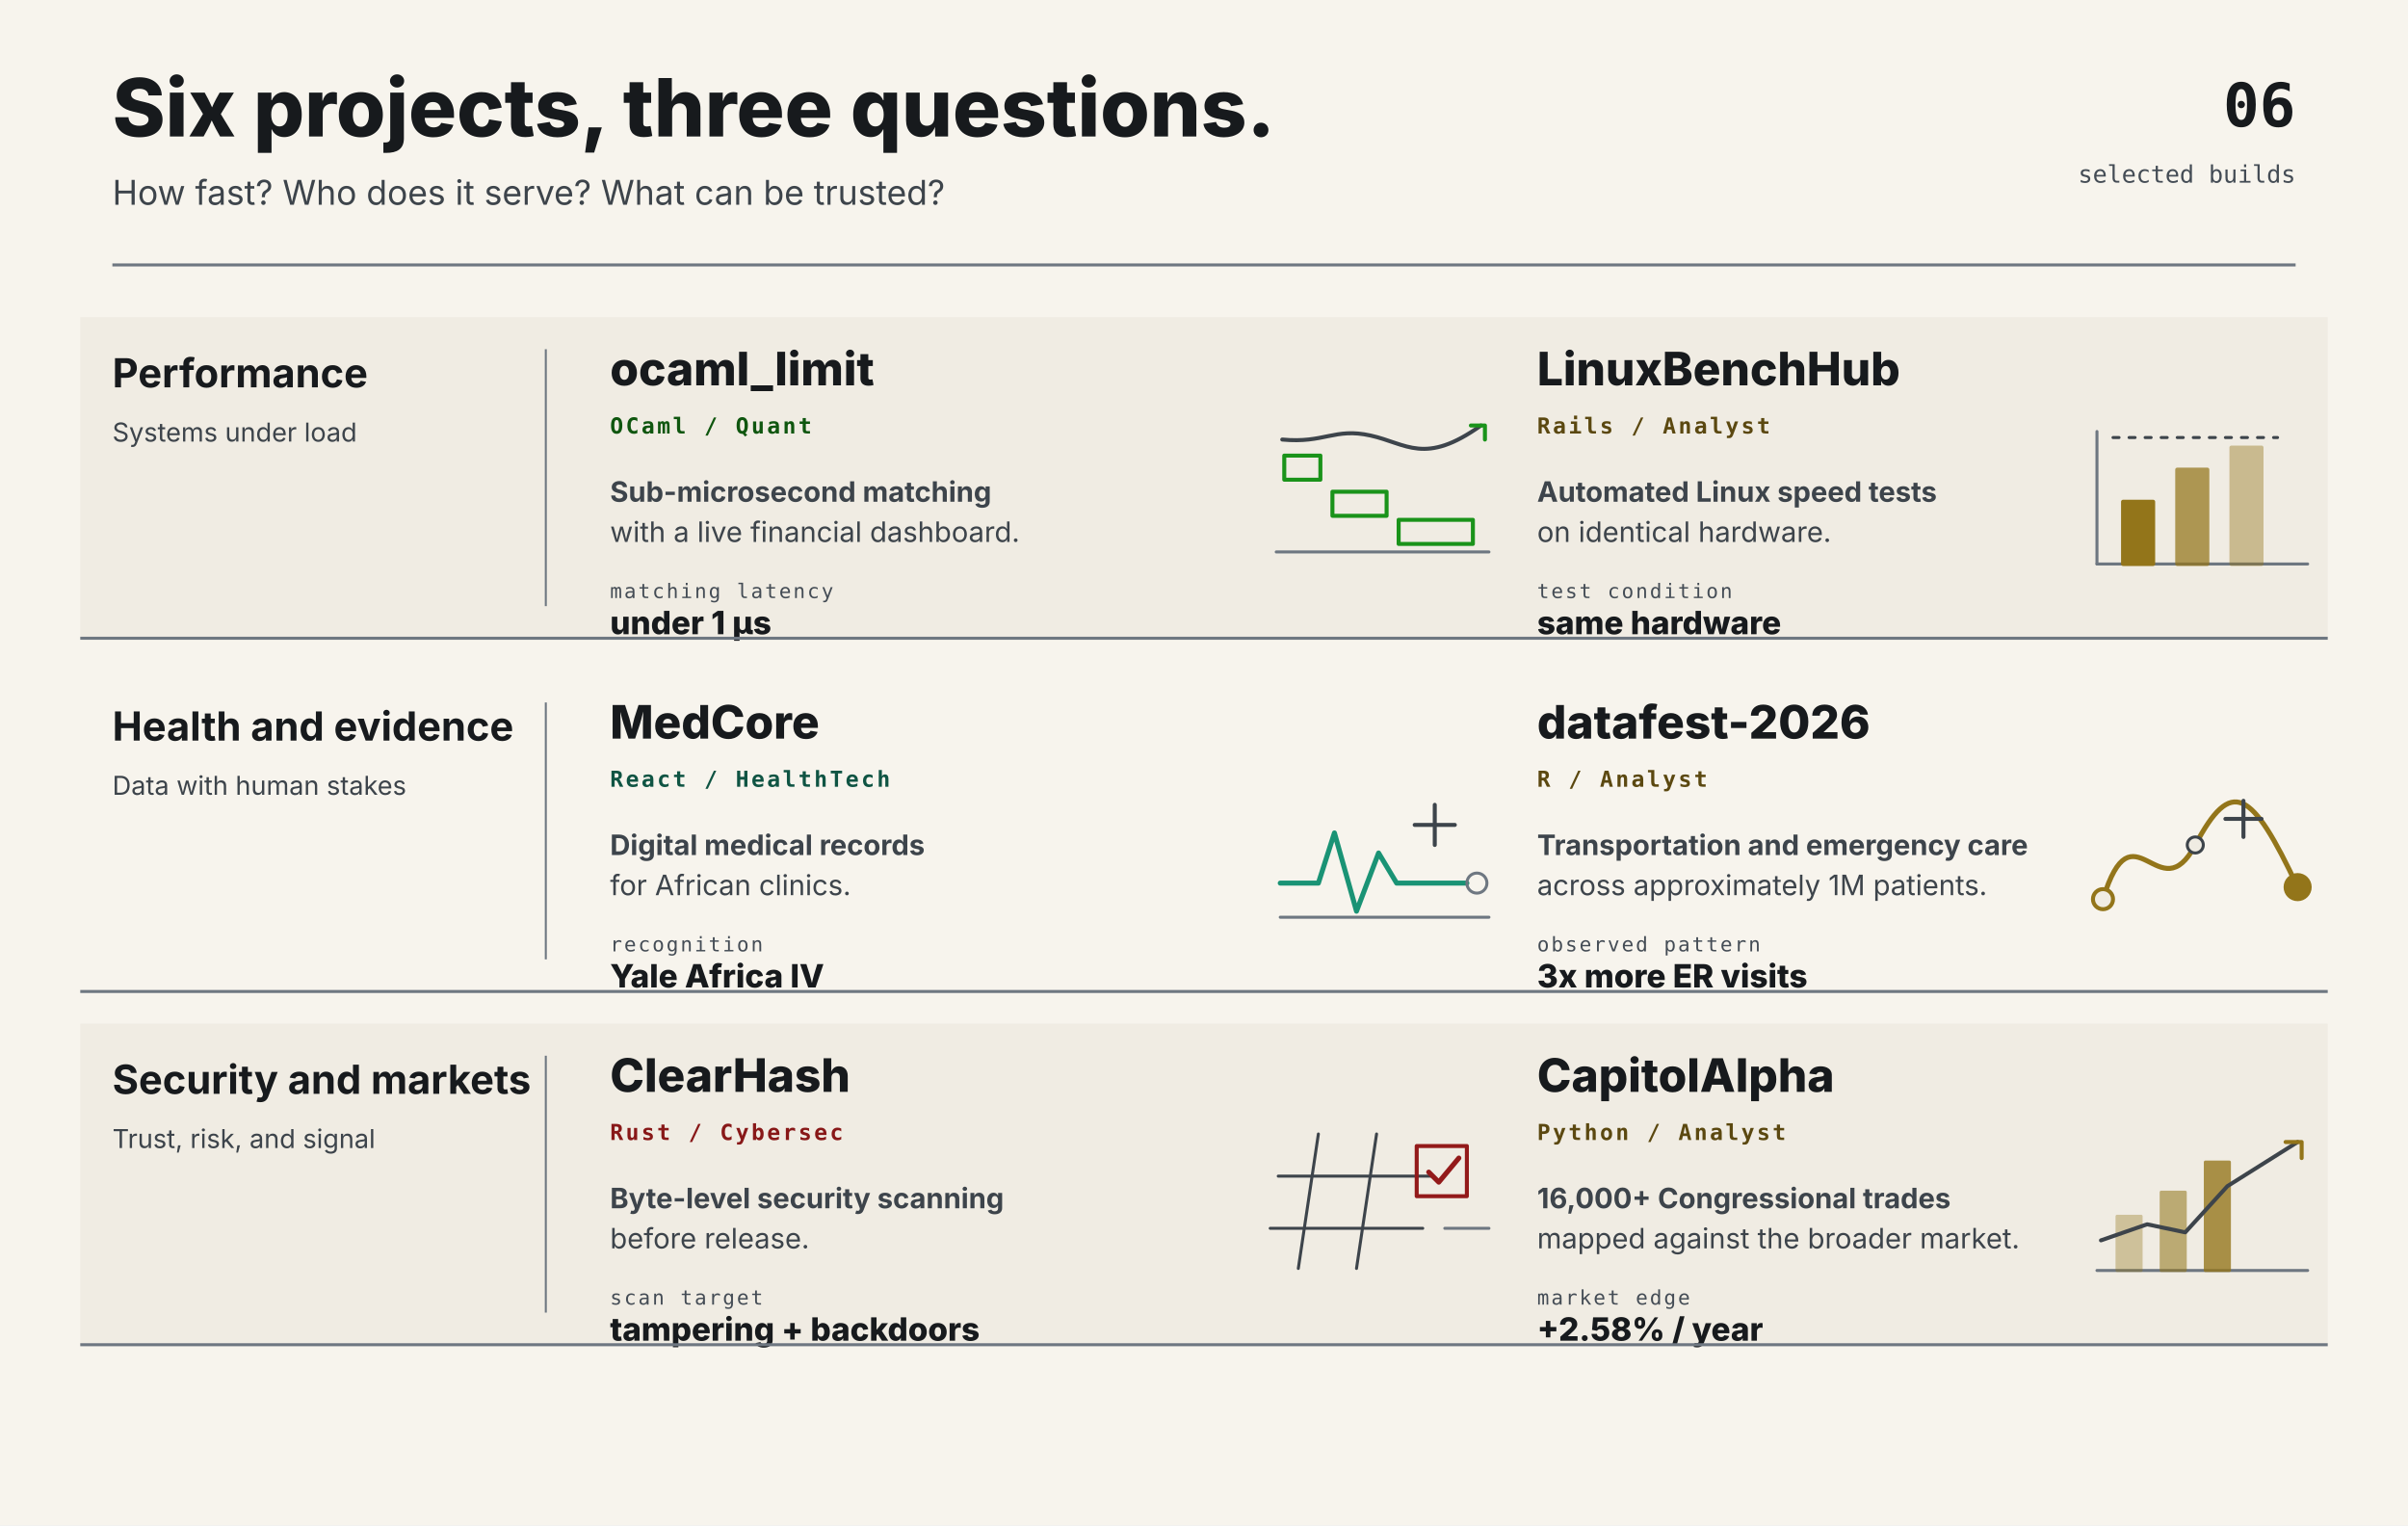
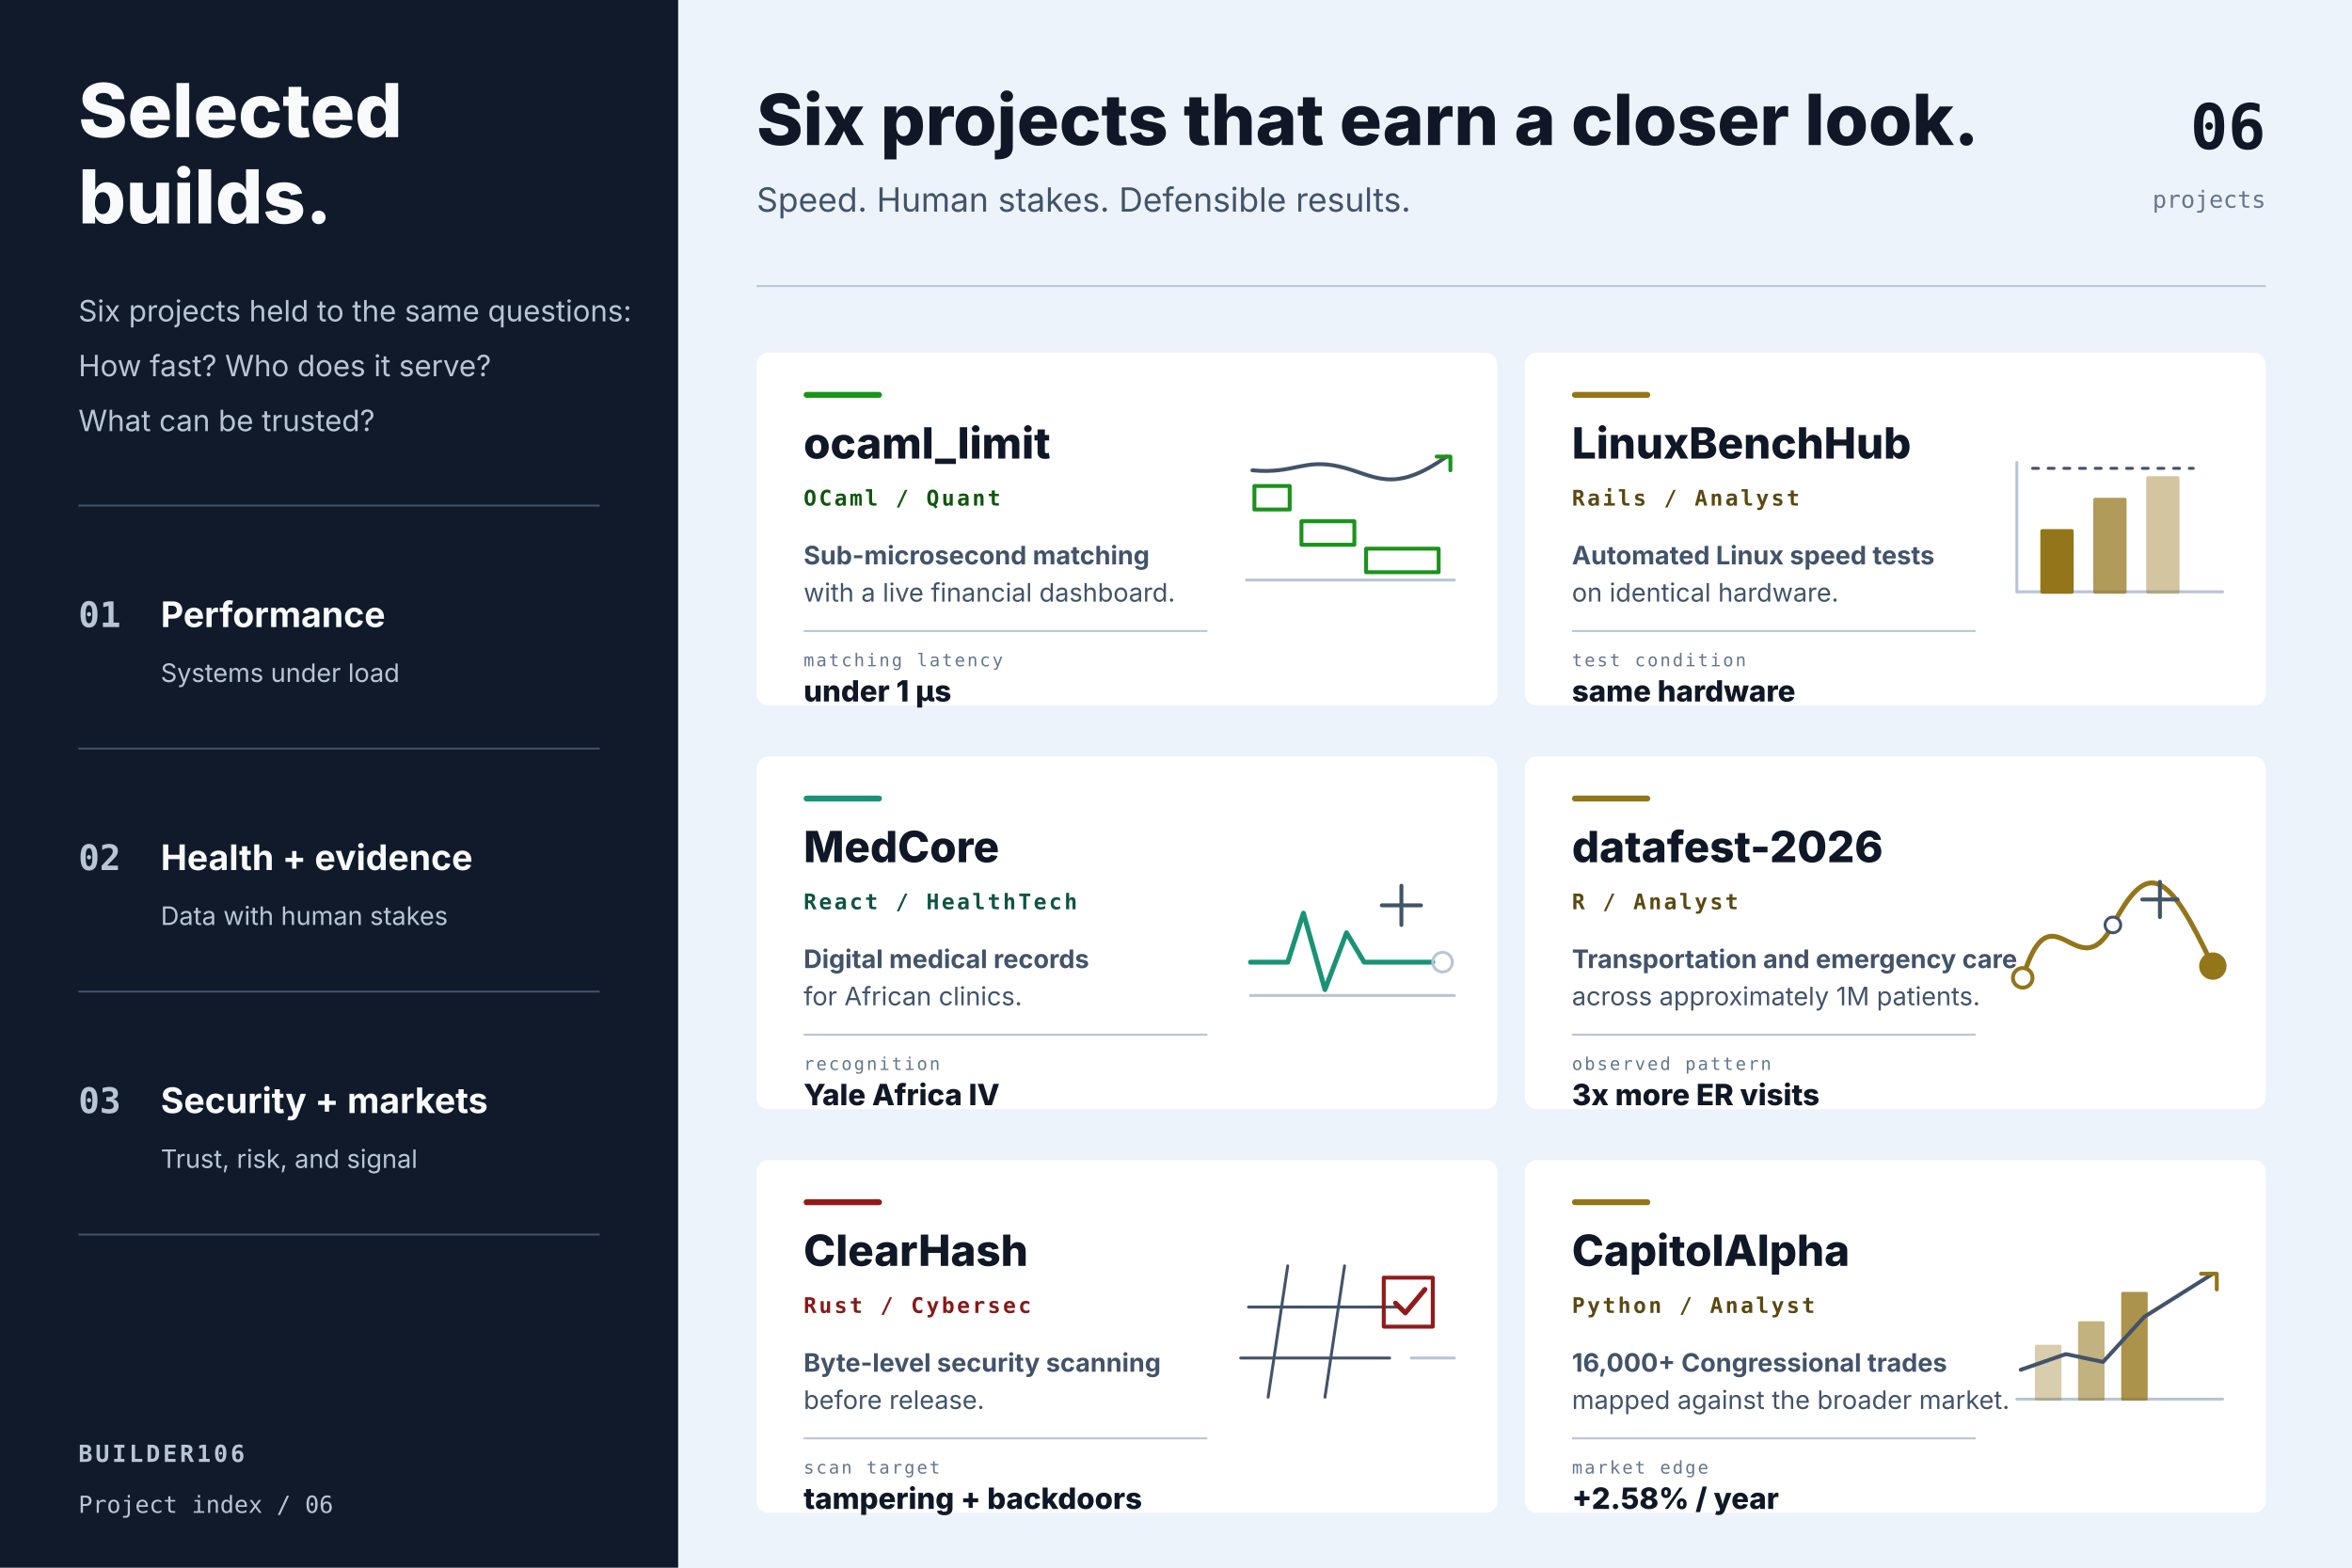
- <svg xmlns="http://www.w3.org/2000/svg" width="1200" height="760" viewBox="0 0 1200 760" role="img" aria-label="Six-project index grouped by Performance, Health and evidence, and Security and markets. Project index showing ocaml_limit as an OCaml quantitative system with sub-microsecond matching and a live financial dashboard. Project index showing LinuxBenchHub as a Rails analyst system that compares Linux performance with automated speed tests on identical hardware. Project index showing MedCore as a React health technology system for digital medical records in African clinics and a Yale Africa Innovation Symposium IV winner. Project index showing datafest-2026 as an R healthcare study of approximately 1 million patients that found unreliable transportation leads to three times more emergency room visits. Project index showing ClearHash as a Rust security scanner that inspects software byte by byte for tampering and malicious backdoors before release. Project index showing CapitolAlpha as a Python financial investigation of more than 16,000 Congressional stock trades, with a 2.58 percent annual market edge.">
-   <g data-bg="#f7f4ed">
-     <rect width="1200" height="760" fill="#f7f4ed" />
-     <text x="56" y="68" font-family="-apple-system, BlinkMacSystemFont, Inter, system-ui, sans-serif" font-size="40" font-weight="800" fill="#171a1d" text-anchor="start">Six projects, three questions.</text>
-     <text x="56" y="102" font-family="-apple-system, BlinkMacSystemFont, Inter, system-ui, sans-serif" font-size="17" font-weight="400" fill="#3d444b" text-anchor="start">How fast? Who does it serve? What can be trusted?</text>
-     <text x="1144" y="63" font-family="ui-monospace, SFMono-Regular, Menlo, monospace" font-size="30" font-weight="800" fill="#171a1d" text-anchor="end">06</text>
-     <text x="1144" y="91" font-family="ui-monospace, SFMono-Regular, Menlo, monospace" font-size="12" font-weight="400" fill="#444c55" text-anchor="end">selected builds</text>
-     <line x1="56" y1="132" x2="1144" y2="132" stroke="#6e7781" stroke-width="1.5" />
-     <g data-bg="#f0ece3">
-       <rect x="40" y="158" width="1120" height="160" fill="#f0ece3" />
-       <text x="56" y="193" font-family="-apple-system, BlinkMacSystemFont, Inter, system-ui, sans-serif" font-size="20" font-weight="750" fill="#171a1d" text-anchor="start">Performance</text>
-       <text x="56" y="220" font-family="-apple-system, BlinkMacSystemFont, Inter, system-ui, sans-serif" font-size="13" font-weight="400" fill="#3d444b" text-anchor="start">Systems under load</text>
-       <line x1="272" y1="174" x2="272" y2="302" stroke="#6e7781" stroke-width="1" />
-       <text x="304" y="192" font-family="-apple-system, BlinkMacSystemFont, Inter, system-ui, sans-serif" font-size="23" font-weight="800" fill="#171a1d" text-anchor="start">ocaml_limit</text>
-       <text x="304" y="216" font-family="ui-monospace, SFMono-Regular, Menlo, monospace" font-size="11" font-weight="700" fill="#0f560f" text-anchor="start" letter-spacing="1.2">OCaml / Quant</text>
-       <text x="304" y="250" font-family="-apple-system, BlinkMacSystemFont, Inter, system-ui, sans-serif" font-size="14" font-weight="650" fill="#3d444b" text-anchor="start">Sub-microsecond matching</text>
-       <text x="304" y="270" font-family="-apple-system, BlinkMacSystemFont, Inter, system-ui, sans-serif" font-size="14" font-weight="400" fill="#3d444b" text-anchor="start">with a live financial dashboard.</text>
-       <text x="304" y="298" font-family="ui-monospace, SFMono-Regular, Menlo, monospace" font-size="10" font-weight="400" fill="#444c55" text-anchor="start" letter-spacing="1">matching latency</text>
-       <text x="304" y="316" font-family="-apple-system, BlinkMacSystemFont, Inter, system-ui, sans-serif" font-size="16" font-weight="800" fill="#171a1d" text-anchor="start">under 1 µs</text>
-       <g transform="translate(632 203)" fill="none" stroke-linecap="round" stroke-linejoin="round">
-         <line x1="4" y1="72" x2="110" y2="72" stroke="#6e7781" stroke-width="1.5" />
+ <svg xmlns="http://www.w3.org/2000/svg" width="1200" height="800" viewBox="0 0 1200 800" role="img" aria-label="Six-project editorial index focused on performance, health and evidence, and security and markets. Project index showing ocaml_limit as an OCaml quantitative system with sub-microsecond matching and a live financial dashboard. Project index showing LinuxBenchHub as a Rails analyst system that compares Linux performance with automated speed tests on identical hardware. Project index showing MedCore as a React health technology system for digital medical records in African clinics and a Yale Africa Innovation Symposium IV winner. Project index showing datafest-2026 as an R healthcare study of approximately 1 million patients that found unreliable transportation leads to three times more emergency room visits. Project index showing ClearHash as a Rust security scanner that inspects software byte by byte for tampering and malicious backdoors before release. Project index showing CapitolAlpha as a Python financial investigation of more than 16,000 Congressional stock trades, with a 2.58 percent annual market edge.">
+   <g data-bg="#edf3fa">
+     <rect width="1200" height="800" fill="#edf3fa" />
+     <g data-bg="#101a2b">
+       <rect width="346" height="800" fill="#101a2b" />
+       <text x="40" y="70" font-family="-apple-system, BlinkMacSystemFont, Inter, system-ui, sans-serif" font-size="38" font-weight="800" fill="#f8fafc" text-anchor="start">Selected</text>
+       <text x="40" y="114" font-family="-apple-system, BlinkMacSystemFont, Inter, system-ui, sans-serif" font-size="38" font-weight="800" fill="#f8fafc" text-anchor="start">builds.</text>
+       <text x="40" y="164" font-family="-apple-system, BlinkMacSystemFont, Inter, system-ui, sans-serif" font-size="15" font-weight="400" fill="#b9c5d4" text-anchor="start">Six projects held to the same questions:</text>
+       <text x="40" y="192" font-family="-apple-system, BlinkMacSystemFont, Inter, system-ui, sans-serif" font-size="15" font-weight="400" fill="#b9c5d4" text-anchor="start">How fast? Who does it serve?</text>
+       <text x="40" y="220" font-family="-apple-system, BlinkMacSystemFont, Inter, system-ui, sans-serif" font-size="15" font-weight="400" fill="#b9c5d4" text-anchor="start">What can be trusted?</text>
+       <line x1="40" y1="258" x2="306" y2="258" stroke="#40506a" stroke-width="1" />
+       <text x="40" y="320" font-family="ui-monospace, SFMono-Regular, Menlo, monospace" font-size="18" font-weight="700" fill="#b9c5d4" text-anchor="start">01</text>
+       <text x="82" y="320" font-family="-apple-system, BlinkMacSystemFont, Inter, system-ui, sans-serif" font-size="18" font-weight="750" fill="#f8fafc" text-anchor="start">Performance</text>
+       <text x="82" y="348" font-family="-apple-system, BlinkMacSystemFont, Inter, system-ui, sans-serif" font-size="13" font-weight="400" fill="#b9c5d4" text-anchor="start">Systems under load</text>
+       <line x1="40" y1="382" x2="306" y2="382" stroke="#40506a" stroke-width="1" />
+       <text x="40" y="444" font-family="ui-monospace, SFMono-Regular, Menlo, monospace" font-size="18" font-weight="700" fill="#b9c5d4" text-anchor="start">02</text>
+       <text x="82" y="444" font-family="-apple-system, BlinkMacSystemFont, Inter, system-ui, sans-serif" font-size="18" font-weight="750" fill="#f8fafc" text-anchor="start">Health + evidence</text>
+       <text x="82" y="472" font-family="-apple-system, BlinkMacSystemFont, Inter, system-ui, sans-serif" font-size="13" font-weight="400" fill="#b9c5d4" text-anchor="start">Data with human stakes</text>
+       <line x1="40" y1="506" x2="306" y2="506" stroke="#40506a" stroke-width="1" />
+       <text x="40" y="568" font-family="ui-monospace, SFMono-Regular, Menlo, monospace" font-size="18" font-weight="700" fill="#b9c5d4" text-anchor="start">03</text>
+       <text x="82" y="568" font-family="-apple-system, BlinkMacSystemFont, Inter, system-ui, sans-serif" font-size="18" font-weight="750" fill="#f8fafc" text-anchor="start">Security + markets</text>
+       <text x="82" y="596" font-family="-apple-system, BlinkMacSystemFont, Inter, system-ui, sans-serif" font-size="13" font-weight="400" fill="#b9c5d4" text-anchor="start">Trust, risk, and signal</text>
+       <line x1="40" y1="630" x2="306" y2="630" stroke="#40506a" stroke-width="1" />
+       <text x="40" y="746" font-family="ui-monospace, SFMono-Regular, Menlo, monospace" font-size="12" font-weight="700" fill="#b9c5d4" text-anchor="start" letter-spacing="1.4">BUILDER106</text>
+       <text x="40" y="772" font-family="ui-monospace, SFMono-Regular, Menlo, monospace" font-size="12" font-weight="400" fill="#b9c5d4" text-anchor="start">Project index / 06</text>
+     </g>
+     <text x="386" y="74" font-family="-apple-system, BlinkMacSystemFont, Inter, system-ui, sans-serif" font-size="36" font-weight="800" fill="#101827" text-anchor="start">Six projects that earn a closer look.</text>
+     <text x="386" y="108" font-family="-apple-system, BlinkMacSystemFont, Inter, system-ui, sans-serif" font-size="17" font-weight="400" fill="#42536a" text-anchor="start">Speed. Human stakes. Defensible results.</text>
+     <text x="1156" y="76" font-family="ui-monospace, SFMono-Regular, Menlo, monospace" font-size="32" font-weight="800" fill="#101827" text-anchor="end">06</text>
+     <text x="1156" y="106" font-family="ui-monospace, SFMono-Regular, Menlo, monospace" font-size="12" font-weight="400" fill="#65758c" text-anchor="end">projects</text>
+     <line x1="386" y1="146" x2="1156" y2="146" stroke="#b8c5d6" stroke-width="1" />
+     <g data-bg="#ffffff">
+       <rect x="386" y="180" width="378" height="180" rx="6" fill="#ffffff" />
+       <rect x="410" y="200" width="40" height="3" rx="1.5" fill="#1a931a" />
+       <text x="410" y="234" font-family="-apple-system, BlinkMacSystemFont, Inter, system-ui, sans-serif" font-size="22" font-weight="800" fill="#101827" text-anchor="start">ocaml_limit</text>
+       <text x="410" y="258" font-family="ui-monospace, SFMono-Regular, Menlo, monospace" font-size="11" font-weight="700" fill="#0f560f" text-anchor="start" letter-spacing="1.2">OCaml / Quant</text>
+       <text x="410" y="288" font-family="-apple-system, BlinkMacSystemFont, Inter, system-ui, sans-serif" font-size="13" font-weight="650" fill="#42536a" text-anchor="start">Sub-microsecond matching</text>
+       <text x="410" y="307" font-family="-apple-system, BlinkMacSystemFont, Inter, system-ui, sans-serif" font-size="13" font-weight="400" fill="#42536a" text-anchor="start">with a live financial dashboard.</text>
+       <line x1="410" y1="322" x2="616" y2="322" stroke="#b8c5d6" stroke-width="1" />
+       <text x="410" y="340" font-family="ui-monospace, SFMono-Regular, Menlo, monospace" font-size="9" font-weight="400" fill="#65758c" text-anchor="start" letter-spacing="1">matching latency</text>
+       <text x="410" y="358" font-family="-apple-system, BlinkMacSystemFont, Inter, system-ui, sans-serif" font-size="15" font-weight="800" fill="#101827" text-anchor="start">under 1 µs</text>
+       <g transform="translate(632 224)" fill="none" stroke-linecap="round" stroke-linejoin="round">
+         <line x1="4" y1="72" x2="110" y2="72" stroke="#b8c5d6" stroke-width="1.5" />
        <rect x="8" y="24" width="18" height="12" stroke="#1a931a" stroke-width="2" />
        <rect x="32" y="42" width="27" height="12" stroke="#1a931a" stroke-width="2" />
        <rect x="65" y="56" width="37" height="12" stroke="#1a931a" stroke-width="2" />
-         <path d="M7 16 C28 18 33 10 51 14 S78 29 106 9" stroke="#3d444b" stroke-width="2" />
+         <path d="M7 16 C28 18 33 10 51 14 S78 29 106 9" stroke="#42536a" stroke-width="2" />
        <path d="M101 9h7v7" stroke="#1a931a" stroke-width="2" />
      </g>
-       <text x="766" y="192" font-family="-apple-system, BlinkMacSystemFont, Inter, system-ui, sans-serif" font-size="23" font-weight="800" fill="#171a1d" text-anchor="start">LinuxBenchHub</text>
-       <text x="766" y="216" font-family="ui-monospace, SFMono-Regular, Menlo, monospace" font-size="11" font-weight="700" fill="#5b4810" text-anchor="start" letter-spacing="1.2">Rails / Analyst</text>
-       <text x="766" y="250" font-family="-apple-system, BlinkMacSystemFont, Inter, system-ui, sans-serif" font-size="14" font-weight="650" fill="#3d444b" text-anchor="start">Automated Linux speed tests</text>
-       <text x="766" y="270" font-family="-apple-system, BlinkMacSystemFont, Inter, system-ui, sans-serif" font-size="14" font-weight="400" fill="#3d444b" text-anchor="start">on identical hardware.</text>
-       <text x="766" y="298" font-family="ui-monospace, SFMono-Regular, Menlo, monospace" font-size="10" font-weight="400" fill="#444c55" text-anchor="start" letter-spacing="1">test condition</text>
-       <text x="766" y="316" font-family="-apple-system, BlinkMacSystemFont, Inter, system-ui, sans-serif" font-size="16" font-weight="800" fill="#171a1d" text-anchor="start">same hardware</text>
-       <g transform="translate(1040 203)" fill="none" stroke-linecap="round" stroke-linejoin="round">
-         <line x1="5" y1="78" x2="110" y2="78" stroke="#6e7781" stroke-width="1.5" />
-         <line x1="5" y1="12" x2="5" y2="78" stroke="#6e7781" stroke-width="1.5" />
+     </g>
+     <g data-bg="#ffffff">
+       <rect x="778" y="180" width="378" height="180" rx="6" fill="#ffffff" />
+       <rect x="802" y="200" width="40" height="3" rx="1.5" fill="#93751a" />
+       <text x="802" y="234" font-family="-apple-system, BlinkMacSystemFont, Inter, system-ui, sans-serif" font-size="22" font-weight="800" fill="#101827" text-anchor="start">LinuxBenchHub</text>
+       <text x="802" y="258" font-family="ui-monospace, SFMono-Regular, Menlo, monospace" font-size="11" font-weight="700" fill="#5b4810" text-anchor="start" letter-spacing="1.2">Rails / Analyst</text>
+       <text x="802" y="288" font-family="-apple-system, BlinkMacSystemFont, Inter, system-ui, sans-serif" font-size="13" font-weight="650" fill="#42536a" text-anchor="start">Automated Linux speed tests</text>
+       <text x="802" y="307" font-family="-apple-system, BlinkMacSystemFont, Inter, system-ui, sans-serif" font-size="13" font-weight="400" fill="#42536a" text-anchor="start">on identical hardware.</text>
+       <line x1="802" y1="322" x2="1008" y2="322" stroke="#b8c5d6" stroke-width="1" />
+       <text x="802" y="340" font-family="ui-monospace, SFMono-Regular, Menlo, monospace" font-size="9" font-weight="400" fill="#65758c" text-anchor="start" letter-spacing="1">test condition</text>
+       <text x="802" y="358" font-family="-apple-system, BlinkMacSystemFont, Inter, system-ui, sans-serif" font-size="15" font-weight="800" fill="#101827" text-anchor="start">same hardware</text>
+       <g transform="translate(1024 224)" fill="none" stroke-linecap="round" stroke-linejoin="round">
+         <line x1="5" y1="78" x2="110" y2="78" stroke="#b8c5d6" stroke-width="1.5" />
+         <line x1="5" y1="12" x2="5" y2="78" stroke="#b8c5d6" stroke-width="1.5" />
        <rect x="18" y="47" width="15" height="31" fill="#93751a" stroke="#93751a" stroke-width="2" />
        <rect x="45" y="31" width="15" height="47" fill="#93751a" opacity="0.72" stroke="#93751a" stroke-width="2" />
        <rect x="72" y="20" width="15" height="58" fill="#93751a" opacity="0.42" stroke="#93751a" stroke-width="2" />
-         <path d="M13 15h82" stroke="#3d444b" stroke-width="1.5" stroke-dasharray="3 5" />
+         <path d="M13 15h82" stroke="#42536a" stroke-width="1.5" stroke-dasharray="3 5" />
      </g>
    </g>
-     <line x1="40" y1="318" x2="1160" y2="318" stroke="#6e7781" stroke-width="1.5" />
-     <g data-bg="#f7f4ed">
-       <rect x="40" y="334" width="1120" height="160" fill="#f7f4ed" />
-       <text x="56" y="369" font-family="-apple-system, BlinkMacSystemFont, Inter, system-ui, sans-serif" font-size="20" font-weight="750" fill="#171a1d" text-anchor="start">Health and evidence</text>
-       <text x="56" y="396" font-family="-apple-system, BlinkMacSystemFont, Inter, system-ui, sans-serif" font-size="13" font-weight="400" fill="#3d444b" text-anchor="start">Data with human stakes</text>
-       <line x1="272" y1="350" x2="272" y2="478" stroke="#6e7781" stroke-width="1" />
-       <text x="304" y="368" font-family="-apple-system, BlinkMacSystemFont, Inter, system-ui, sans-serif" font-size="23" font-weight="800" fill="#171a1d" text-anchor="start">MedCore</text>
-       <text x="304" y="392" font-family="ui-monospace, SFMono-Regular, Menlo, monospace" font-size="11" font-weight="700" fill="#0f5443" text-anchor="start" letter-spacing="1.2">React / HealthTech</text>
-       <text x="304" y="426" font-family="-apple-system, BlinkMacSystemFont, Inter, system-ui, sans-serif" font-size="14" font-weight="650" fill="#3d444b" text-anchor="start">Digital medical records</text>
-       <text x="304" y="446" font-family="-apple-system, BlinkMacSystemFont, Inter, system-ui, sans-serif" font-size="14" font-weight="400" fill="#3d444b" text-anchor="start">for African clinics.</text>
-       <text x="304" y="474" font-family="ui-monospace, SFMono-Regular, Menlo, monospace" font-size="10" font-weight="400" fill="#444c55" text-anchor="start" letter-spacing="1">recognition</text>
-       <text x="304" y="492" font-family="-apple-system, BlinkMacSystemFont, Inter, system-ui, sans-serif" font-size="16" font-weight="800" fill="#171a1d" text-anchor="start">Yale Africa IV</text>
-       <g transform="translate(632 379)" fill="none" stroke-linecap="round" stroke-linejoin="round">
+     <g data-bg="#ffffff">
+       <rect x="386" y="386" width="378" height="180" rx="6" fill="#ffffff" />
+       <rect x="410" y="406" width="40" height="3" rx="1.5" fill="#1a9375" />
+       <text x="410" y="440" font-family="-apple-system, BlinkMacSystemFont, Inter, system-ui, sans-serif" font-size="22" font-weight="800" fill="#101827" text-anchor="start">MedCore</text>
+       <text x="410" y="464" font-family="ui-monospace, SFMono-Regular, Menlo, monospace" font-size="11" font-weight="700" fill="#0f5443" text-anchor="start" letter-spacing="1.2">React / HealthTech</text>
+       <text x="410" y="494" font-family="-apple-system, BlinkMacSystemFont, Inter, system-ui, sans-serif" font-size="13" font-weight="650" fill="#42536a" text-anchor="start">Digital medical records</text>
+       <text x="410" y="513" font-family="-apple-system, BlinkMacSystemFont, Inter, system-ui, sans-serif" font-size="13" font-weight="400" fill="#42536a" text-anchor="start">for African clinics.</text>
+       <line x1="410" y1="528" x2="616" y2="528" stroke="#b8c5d6" stroke-width="1" />
+       <text x="410" y="546" font-family="ui-monospace, SFMono-Regular, Menlo, monospace" font-size="9" font-weight="400" fill="#65758c" text-anchor="start" letter-spacing="1">recognition</text>
+       <text x="410" y="564" font-family="-apple-system, BlinkMacSystemFont, Inter, system-ui, sans-serif" font-size="15" font-weight="800" fill="#101827" text-anchor="start">Yale Africa IV</text>
+       <g transform="translate(632 430)" fill="none" stroke-linecap="round" stroke-linejoin="round">
        <path d="M6 61h19l8-25 11 39 11-29 9 15h35" stroke="#1a9375" stroke-width="2.5" />
-         <path d="M83 22v20M73 32h20" stroke="#3d444b" stroke-width="2" />
-         <circle cx="104" cy="61" r="5" stroke="#6e7781" stroke-width="1.5" />
-         <line x1="6" y1="78" x2="110" y2="78" stroke="#6e7781" stroke-width="1.5" />
-       </g>
-       <text x="766" y="368" font-family="-apple-system, BlinkMacSystemFont, Inter, system-ui, sans-serif" font-size="23" font-weight="800" fill="#171a1d" text-anchor="start">datafest-2026</text>
-       <text x="766" y="392" font-family="ui-monospace, SFMono-Regular, Menlo, monospace" font-size="11" font-weight="700" fill="#5b4810" text-anchor="start" letter-spacing="1.2">R / Analyst</text>
-       <text x="766" y="426" font-family="-apple-system, BlinkMacSystemFont, Inter, system-ui, sans-serif" font-size="14" font-weight="650" fill="#3d444b" text-anchor="start">Transportation and emergency care</text>
-       <text x="766" y="446" font-family="-apple-system, BlinkMacSystemFont, Inter, system-ui, sans-serif" font-size="14" font-weight="400" fill="#3d444b" text-anchor="start">across approximately 1M patients.</text>
-       <text x="766" y="474" font-family="ui-monospace, SFMono-Regular, Menlo, monospace" font-size="10" font-weight="400" fill="#444c55" text-anchor="start" letter-spacing="1">observed pattern</text>
-       <text x="766" y="492" font-family="-apple-system, BlinkMacSystemFont, Inter, system-ui, sans-serif" font-size="16" font-weight="800" fill="#171a1d" text-anchor="start">3x more ER visits</text>
-       <g transform="translate(1040 379)" fill="none" stroke-linecap="round" stroke-linejoin="round">
-         <path d="M8 69 C23 20 36 76 54 42 S82 14 105 63" stroke="#93751a" stroke-width="2.5" />
-         <circle cx="8" cy="69" r="5" fill="#f0ece3" stroke="#93751a" stroke-width="2" />
-         <circle cx="54" cy="42" r="4" fill="#f0ece3" stroke="#3d444b" stroke-width="1.5" />
-         <circle cx="105" cy="63" r="6" fill="#93751a" stroke="#93751a" stroke-width="2" />
-         <path d="M78 20v18M69 29h18" stroke="#3d444b" stroke-width="2" />
+         <path d="M83 22v20M73 32h20" stroke="#42536a" stroke-width="2" />
+         <circle cx="104" cy="61" r="5" stroke="#b8c5d6" stroke-width="1.5" />
+         <line x1="6" y1="78" x2="110" y2="78" stroke="#b8c5d6" stroke-width="1.5" />
      </g>
    </g>
-     <line x1="40" y1="494" x2="1160" y2="494" stroke="#6e7781" stroke-width="1.5" />
-     <g data-bg="#f0ece3">
-       <rect x="40" y="510" width="1120" height="160" fill="#f0ece3" />
-       <text x="56" y="545" font-family="-apple-system, BlinkMacSystemFont, Inter, system-ui, sans-serif" font-size="20" font-weight="750" fill="#171a1d" text-anchor="start">Security and markets</text>
-       <text x="56" y="572" font-family="-apple-system, BlinkMacSystemFont, Inter, system-ui, sans-serif" font-size="13" font-weight="400" fill="#3d444b" text-anchor="start">Trust, risk, and signal</text>
-       <line x1="272" y1="526" x2="272" y2="654" stroke="#6e7781" stroke-width="1" />
-       <text x="304" y="544" font-family="-apple-system, BlinkMacSystemFont, Inter, system-ui, sans-serif" font-size="23" font-weight="800" fill="#171a1d" text-anchor="start">ClearHash</text>
-       <text x="304" y="568" font-family="ui-monospace, SFMono-Regular, Menlo, monospace" font-size="11" font-weight="700" fill="#881818" text-anchor="start" letter-spacing="1.2">Rust / Cybersec</text>
-       <text x="304" y="602" font-family="-apple-system, BlinkMacSystemFont, Inter, system-ui, sans-serif" font-size="14" font-weight="650" fill="#3d444b" text-anchor="start">Byte-level security scanning</text>
-       <text x="304" y="622" font-family="-apple-system, BlinkMacSystemFont, Inter, system-ui, sans-serif" font-size="14" font-weight="400" fill="#3d444b" text-anchor="start">before release.</text>
-       <text x="304" y="650" font-family="ui-monospace, SFMono-Regular, Menlo, monospace" font-size="10" font-weight="400" fill="#444c55" text-anchor="start" letter-spacing="1">scan target</text>
-       <text x="304" y="668" font-family="-apple-system, BlinkMacSystemFont, Inter, system-ui, sans-serif" font-size="16" font-weight="800" fill="#171a1d" text-anchor="start">tampering + backdoors</text>
-       <g transform="translate(632 555)" fill="none" stroke-linecap="round" stroke-linejoin="round">
-         <path d="M25 10L15 77M54 10L44 77M5 31h76M1 57h76" stroke="#3d444b" stroke-width="1.5" />
+     <g data-bg="#ffffff">
+       <rect x="778" y="386" width="378" height="180" rx="6" fill="#ffffff" />
+       <rect x="802" y="406" width="40" height="3" rx="1.5" fill="#93751a" />
+       <text x="802" y="440" font-family="-apple-system, BlinkMacSystemFont, Inter, system-ui, sans-serif" font-size="22" font-weight="800" fill="#101827" text-anchor="start">datafest-2026</text>
+       <text x="802" y="464" font-family="ui-monospace, SFMono-Regular, Menlo, monospace" font-size="11" font-weight="700" fill="#5b4810" text-anchor="start" letter-spacing="1.2">R / Analyst</text>
+       <text x="802" y="494" font-family="-apple-system, BlinkMacSystemFont, Inter, system-ui, sans-serif" font-size="13" font-weight="650" fill="#42536a" text-anchor="start">Transportation and emergency care</text>
+       <text x="802" y="513" font-family="-apple-system, BlinkMacSystemFont, Inter, system-ui, sans-serif" font-size="13" font-weight="400" fill="#42536a" text-anchor="start">across approximately 1M patients.</text>
+       <line x1="802" y1="528" x2="1008" y2="528" stroke="#b8c5d6" stroke-width="1" />
+       <text x="802" y="546" font-family="ui-monospace, SFMono-Regular, Menlo, monospace" font-size="9" font-weight="400" fill="#65758c" text-anchor="start" letter-spacing="1">observed pattern</text>
+       <text x="802" y="564" font-family="-apple-system, BlinkMacSystemFont, Inter, system-ui, sans-serif" font-size="15" font-weight="800" fill="#101827" text-anchor="start">3x more ER visits</text>
+       <g transform="translate(1024 430)" fill="none" stroke-linecap="round" stroke-linejoin="round">
+         <path d="M8 69 C23 20 36 76 54 42 S82 14 105 63" stroke="#93751a" stroke-width="2.5" />
+         <circle cx="8" cy="69" r="5" fill="#ffffff" stroke="#93751a" stroke-width="2" />
+         <circle cx="54" cy="42" r="4" fill="#ffffff" stroke="#42536a" stroke-width="1.5" />
+         <circle cx="105" cy="63" r="6" fill="#93751a" stroke="#93751a" stroke-width="2" />
+         <path d="M78 20v18M69 29h18" stroke="#42536a" stroke-width="2" />
+       </g>
+     </g>
+     <g data-bg="#ffffff">
+       <rect x="386" y="592" width="378" height="180" rx="6" fill="#ffffff" />
+       <rect x="410" y="612" width="40" height="3" rx="1.5" fill="#931a1a" />
+       <text x="410" y="646" font-family="-apple-system, BlinkMacSystemFont, Inter, system-ui, sans-serif" font-size="22" font-weight="800" fill="#101827" text-anchor="start">ClearHash</text>
+       <text x="410" y="670" font-family="ui-monospace, SFMono-Regular, Menlo, monospace" font-size="11" font-weight="700" fill="#881818" text-anchor="start" letter-spacing="1.2">Rust / Cybersec</text>
+       <text x="410" y="700" font-family="-apple-system, BlinkMacSystemFont, Inter, system-ui, sans-serif" font-size="13" font-weight="650" fill="#42536a" text-anchor="start">Byte-level security scanning</text>
+       <text x="410" y="719" font-family="-apple-system, BlinkMacSystemFont, Inter, system-ui, sans-serif" font-size="13" font-weight="400" fill="#42536a" text-anchor="start">before release.</text>
+       <line x1="410" y1="734" x2="616" y2="734" stroke="#b8c5d6" stroke-width="1" />
+       <text x="410" y="752" font-family="ui-monospace, SFMono-Regular, Menlo, monospace" font-size="9" font-weight="400" fill="#65758c" text-anchor="start" letter-spacing="1">scan target</text>
+       <text x="410" y="770" font-family="-apple-system, BlinkMacSystemFont, Inter, system-ui, sans-serif" font-size="15" font-weight="800" fill="#101827" text-anchor="start">tampering + backdoors</text>
+       <g transform="translate(632 636)" fill="none" stroke-linecap="round" stroke-linejoin="round">
+         <path d="M25 10L15 77M54 10L44 77M5 31h76M1 57h76" stroke="#42536a" stroke-width="1.5" />
        <rect x="74" y="16" width="25" height="25" stroke="#931a1a" stroke-width="2" />
        <path d="M80 29l5 5 10-12" stroke="#931a1a" stroke-width="2.5" />
-         <line x1="88" y1="57" x2="110" y2="57" stroke="#6e7781" stroke-width="1.5" />
+         <line x1="88" y1="57" x2="110" y2="57" stroke="#b8c5d6" stroke-width="1.5" />
      </g>
-       <text x="766" y="544" font-family="-apple-system, BlinkMacSystemFont, Inter, system-ui, sans-serif" font-size="23" font-weight="800" fill="#171a1d" text-anchor="start">CapitolAlpha</text>
-       <text x="766" y="568" font-family="ui-monospace, SFMono-Regular, Menlo, monospace" font-size="11" font-weight="700" fill="#5b4810" text-anchor="start" letter-spacing="1.2">Python / Analyst</text>
-       <text x="766" y="602" font-family="-apple-system, BlinkMacSystemFont, Inter, system-ui, sans-serif" font-size="14" font-weight="650" fill="#3d444b" text-anchor="start">16,000+ Congressional trades</text>
-       <text x="766" y="622" font-family="-apple-system, BlinkMacSystemFont, Inter, system-ui, sans-serif" font-size="14" font-weight="400" fill="#3d444b" text-anchor="start">mapped against the broader market.</text>
-       <text x="766" y="650" font-family="ui-monospace, SFMono-Regular, Menlo, monospace" font-size="10" font-weight="400" fill="#444c55" text-anchor="start" letter-spacing="1">market edge</text>
-       <text x="766" y="668" font-family="-apple-system, BlinkMacSystemFont, Inter, system-ui, sans-serif" font-size="16" font-weight="800" fill="#171a1d" text-anchor="start">+2.58% / year</text>
-       <g transform="translate(1040 555)" fill="none" stroke-linecap="round" stroke-linejoin="round">
-         <line x1="5" y1="78" x2="110" y2="78" stroke="#6e7781" stroke-width="1.5" />
+     </g>
+     <g data-bg="#ffffff">
+       <rect x="778" y="592" width="378" height="180" rx="6" fill="#ffffff" />
+       <rect x="802" y="612" width="40" height="3" rx="1.5" fill="#93751a" />
+       <text x="802" y="646" font-family="-apple-system, BlinkMacSystemFont, Inter, system-ui, sans-serif" font-size="22" font-weight="800" fill="#101827" text-anchor="start">CapitolAlpha</text>
+       <text x="802" y="670" font-family="ui-monospace, SFMono-Regular, Menlo, monospace" font-size="11" font-weight="700" fill="#5b4810" text-anchor="start" letter-spacing="1.2">Python / Analyst</text>
+       <text x="802" y="700" font-family="-apple-system, BlinkMacSystemFont, Inter, system-ui, sans-serif" font-size="13" font-weight="650" fill="#42536a" text-anchor="start">16,000+ Congressional trades</text>
+       <text x="802" y="719" font-family="-apple-system, BlinkMacSystemFont, Inter, system-ui, sans-serif" font-size="13" font-weight="400" fill="#42536a" text-anchor="start">mapped against the broader market.</text>
+       <line x1="802" y1="734" x2="1008" y2="734" stroke="#b8c5d6" stroke-width="1" />
+       <text x="802" y="752" font-family="ui-monospace, SFMono-Regular, Menlo, monospace" font-size="9" font-weight="400" fill="#65758c" text-anchor="start" letter-spacing="1">market edge</text>
+       <text x="802" y="770" font-family="-apple-system, BlinkMacSystemFont, Inter, system-ui, sans-serif" font-size="15" font-weight="800" fill="#101827" text-anchor="start">+2.58% / year</text>
+       <g transform="translate(1024 636)" fill="none" stroke-linecap="round" stroke-linejoin="round">
+         <line x1="5" y1="78" x2="110" y2="78" stroke="#b8c5d6" stroke-width="1.5" />
        <rect x="15" y="51" width="12" height="27" fill="#93751a" opacity="0.36" stroke="#93751a" stroke-width="1.5" />
        <rect x="37" y="39" width="12" height="39" fill="#93751a" opacity="0.56" stroke="#93751a" stroke-width="1.5" />
        <rect x="59" y="24" width="12" height="54" fill="#93751a" opacity="0.78" stroke="#93751a" stroke-width="1.5" />
-         <path d="M7 63L30 55 49 59 70 36 105 14" stroke="#3d444b" stroke-width="2" />
+         <path d="M7 63L30 55 49 59 70 36 105 14" stroke="#42536a" stroke-width="2" />
        <path d="M99 14h8v8" stroke="#93751a" stroke-width="2" />
      </g>
    </g>
-     <line x1="40" y1="670" x2="1160" y2="670" stroke="#6e7781" stroke-width="1.5" />
  </g>
</svg>
